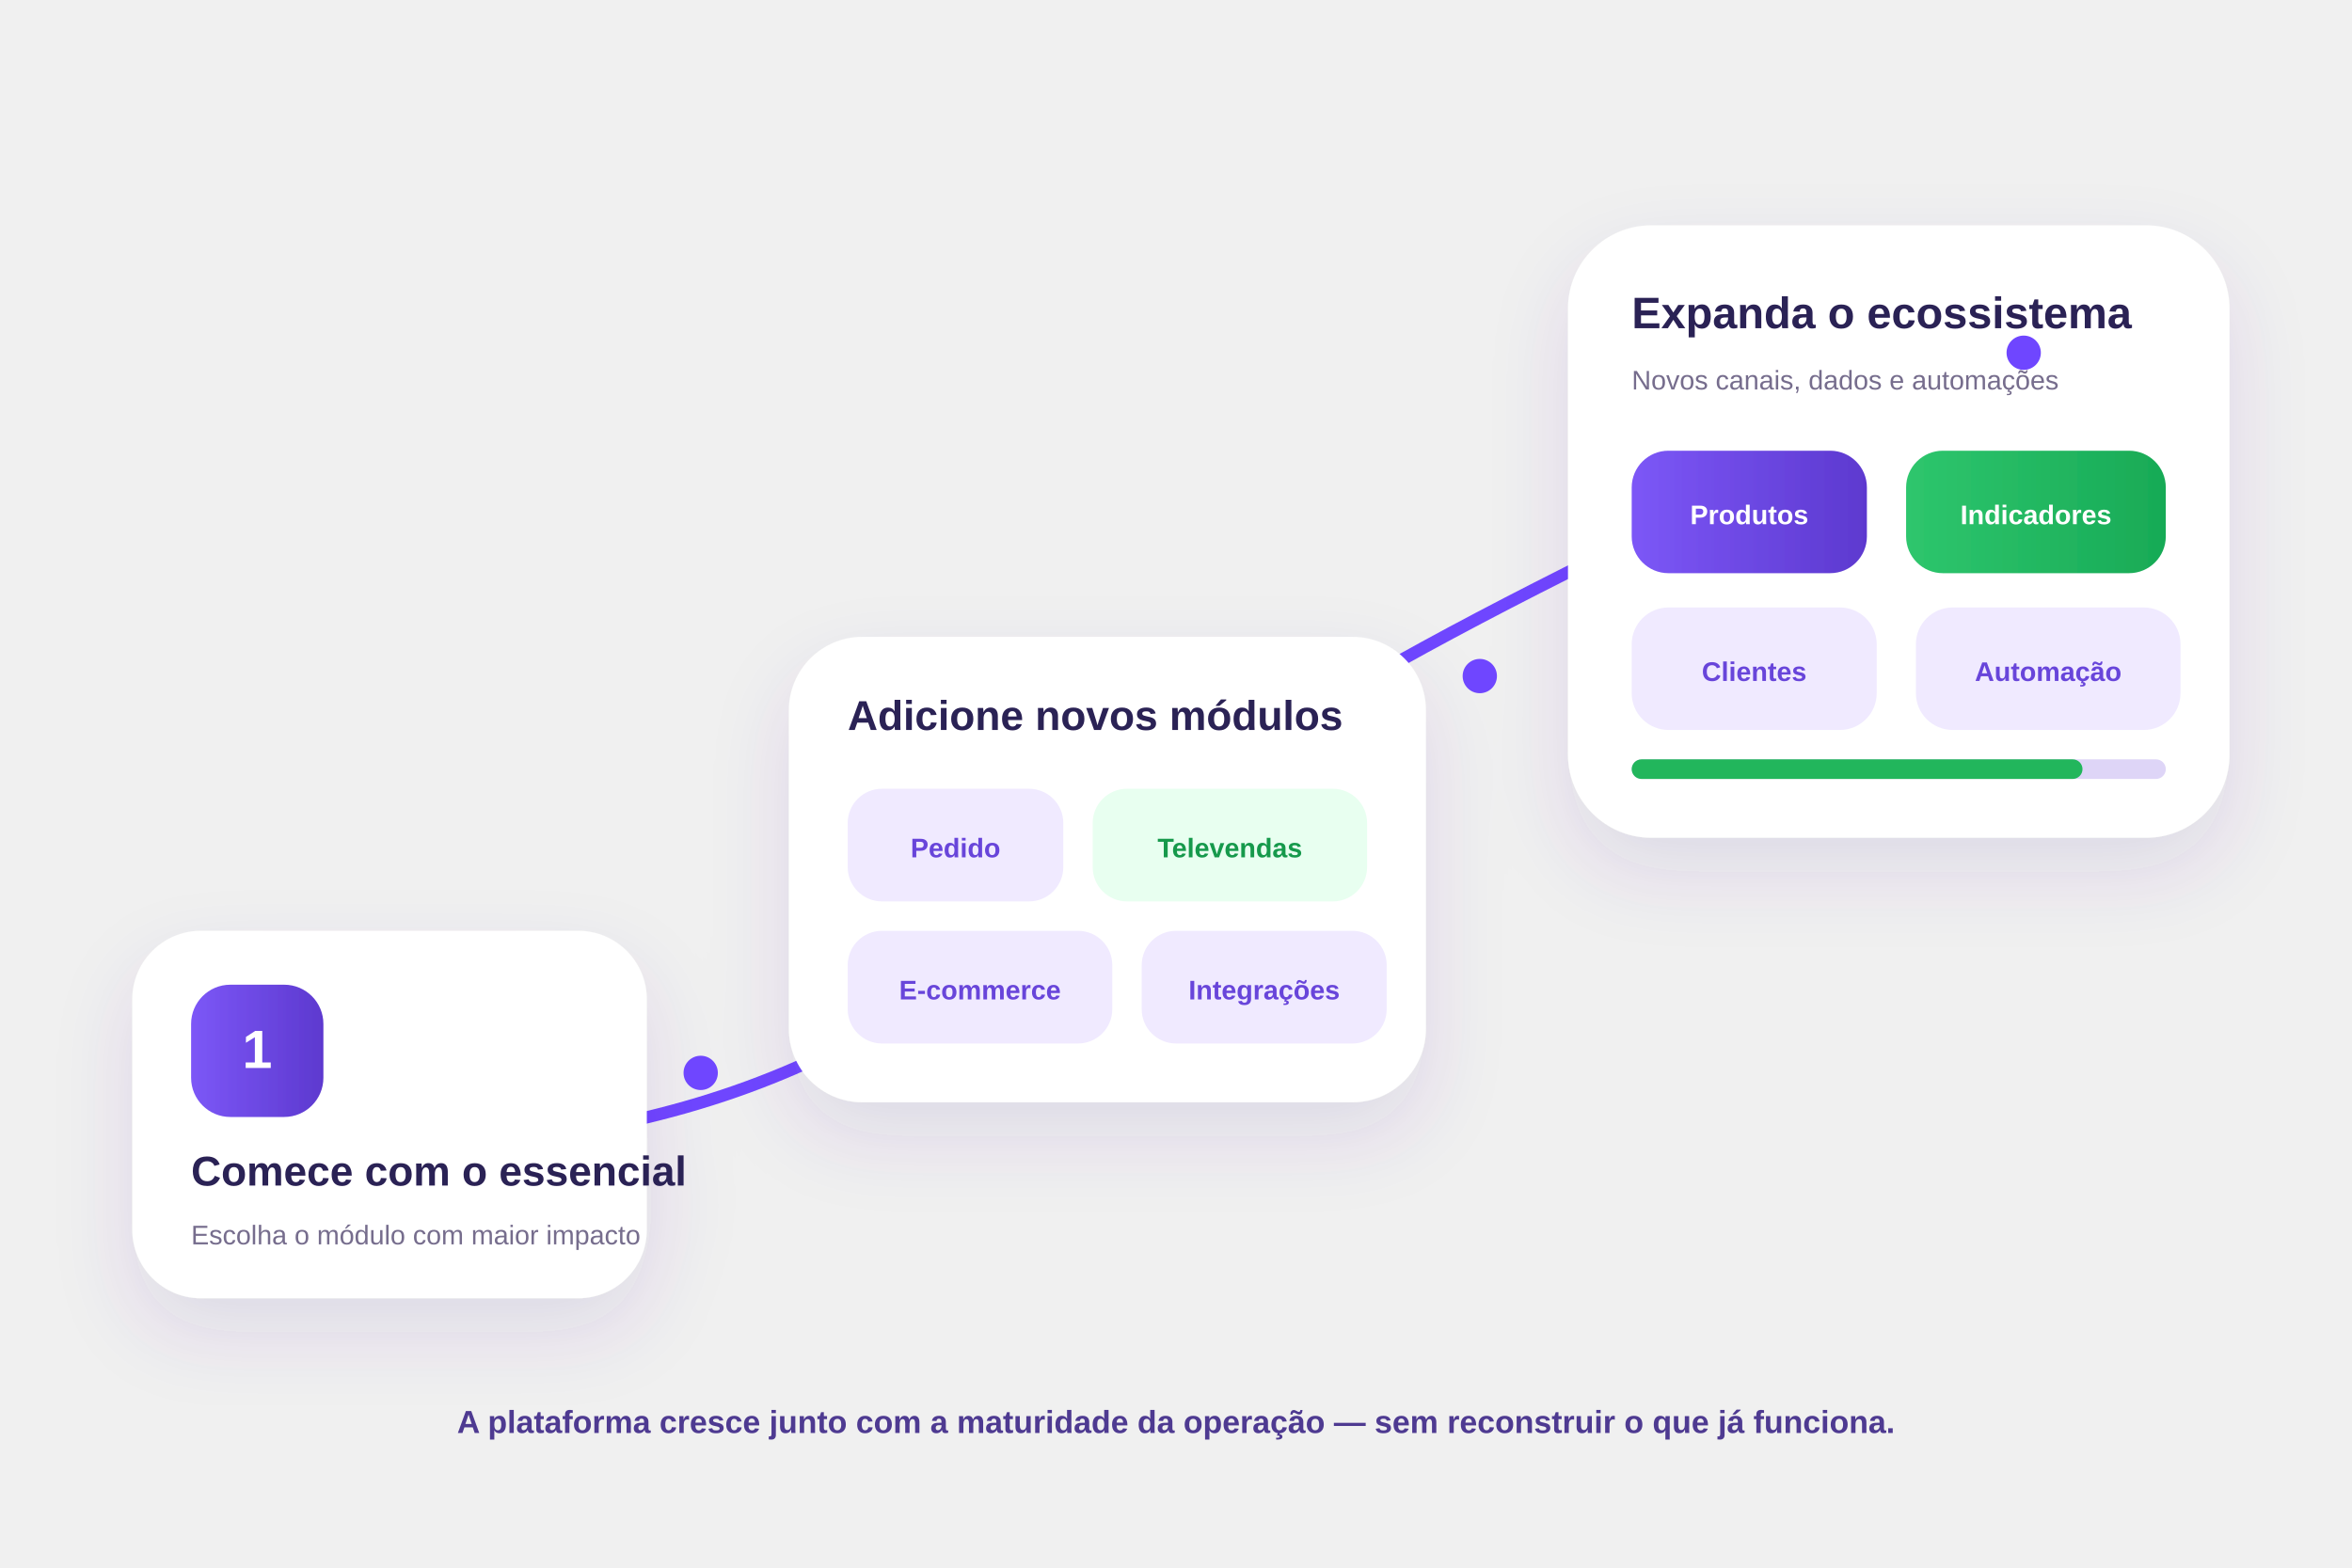
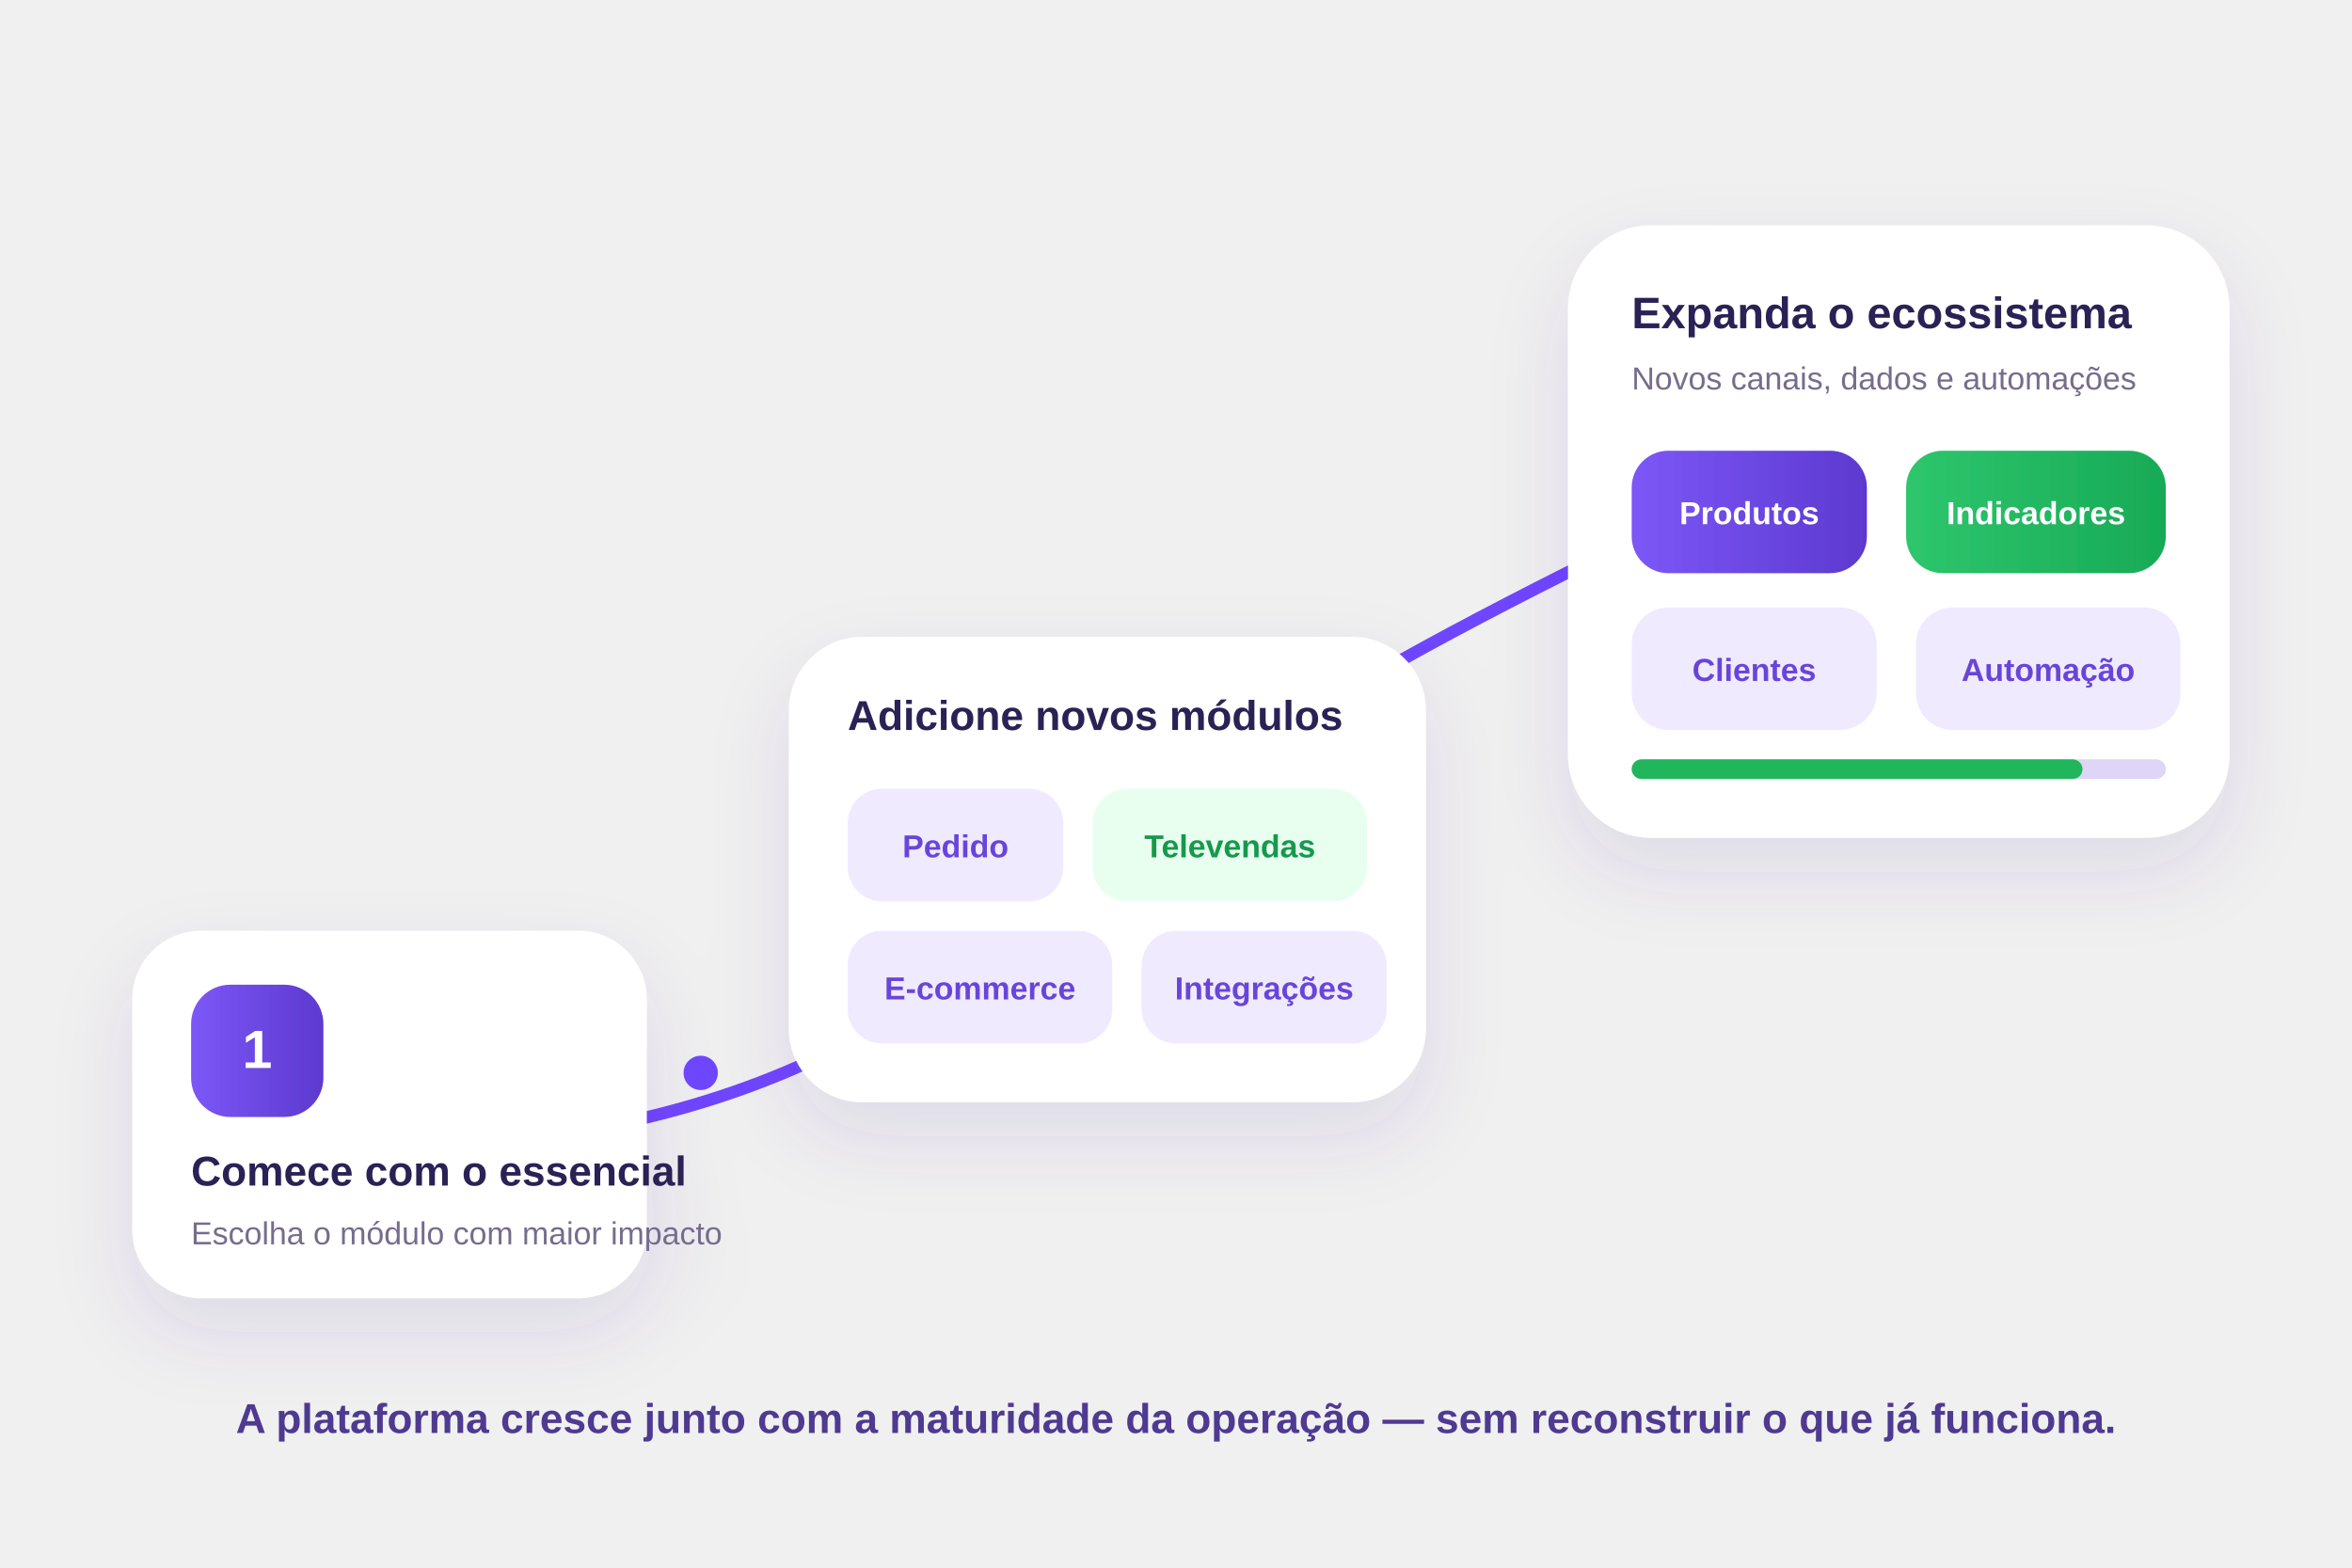
<svg xmlns="http://www.w3.org/2000/svg" viewBox="0 0 960 640" role="img" aria-labelledby="t d">
  <defs>
    <linearGradient id="p" x1="0" x2="1">
      <stop stop-color="#7c57f7" />
      <stop offset="1" stop-color="#5d39cf" />
    </linearGradient>
    <linearGradient id="g" x1="0" x2="1">
      <stop stop-color="#2ec66d" />
      <stop offset="1" stop-color="#18aa56" />
    </linearGradient>
    <filter id="s">
      <feDropShadow dx="0" dy="14" stdDeviation="16" flood-color="#5533a3" flood-opacity=".12" />
    </filter>
    <marker id="a" viewBox="0 0 10 10" refX="8" refY="5" markerWidth="7" markerHeight="7" orient="auto">
      <path d="M0 0l10 5-10 5z" fill="#6f46ff" />
    </marker>
  </defs>
  <path d="M130 470C300 470 370 420 452 350S650 228 826 144" fill="none" stroke="#6f46ff" stroke-width="5" marker-end="url(#a)" />
  <g filter="url(#s)" font-family="Arial,sans-serif">
    <g transform="translate(54 380)">
      <rect width="210" height="150" rx="28" fill="#fff" />
      <rect x="24" y="22" width="54" height="54" rx="16" fill="url(#p)" />
      <text x="51" y="56" text-anchor="middle" font-size="22" font-weight="700" fill="#fff">1</text>
      <text x="24" y="104" font-size="17" font-weight="700" fill="#2b2054">Comece com o essencial</text>
-       <text x="24" y="128" font-size="11" fill="#766d8d">Escolha o módulo com maior impacto</text>
+       <text x="24" y="128" font-size="13" fill="#766d8d">Escolha o módulo com maior impacto</text>
    </g>
    <g transform="translate(322 260)">
      <rect width="260" height="190" rx="30" fill="#fff" />
      <text x="24" y="38" font-size="17" font-weight="700" fill="#2b2054">Adicione novos módulos</text>
      <g transform="translate(24 62)">
        <rect width="88" height="46" rx="14" fill="#f0eaff" />
-         <text x="44" y="28" text-anchor="middle" font-size="11" font-weight="700" fill="#6845da">Pedido</text>
+         <text x="44" y="28" text-anchor="middle" font-size="13" font-weight="700" fill="#6845da">Pedido</text>
        <rect x="100" width="112" height="46" rx="14" fill="#e8fff0" />
-         <text x="156" y="28" text-anchor="middle" font-size="11" font-weight="700" fill="#14994c">Televendas</text>
+         <text x="156" y="28" text-anchor="middle" font-size="13" font-weight="700" fill="#14994c">Televendas</text>
        <rect y="58" width="108" height="46" rx="14" fill="#f0eaff" />
-         <text x="54" y="86" text-anchor="middle" font-size="11" font-weight="700" fill="#6845da">E-commerce</text>
+         <text x="54" y="86" text-anchor="middle" font-size="13" font-weight="700" fill="#6845da">E-commerce</text>
        <rect x="120" y="58" width="100" height="46" rx="14" fill="#f0eaff" />
-         <text x="170" y="86" text-anchor="middle" font-size="11" font-weight="700" fill="#6845da">Integrações</text>
+         <text x="170" y="86" text-anchor="middle" font-size="13" font-weight="700" fill="#6845da">Integrações</text>
      </g>
    </g>
    <g transform="translate(640 92)">
      <rect width="270" height="250" rx="34" fill="#fff" />
      <text x="26" y="42" font-size="18" font-weight="700" fill="#2b2054">Expanda o ecossistema</text>
-       <text x="26" y="67" font-size="11" fill="#766d8d">Novos canais, dados e automações</text>
+       <text x="26" y="67" font-size="13" fill="#766d8d">Novos canais, dados e automações</text>
      <g transform="translate(26 92)">
        <rect width="96" height="50" rx="15" fill="url(#p)" />
-         <text x="48" y="30" text-anchor="middle" font-size="11" font-weight="700" fill="#fff">Produtos</text>
+         <text x="48" y="30" text-anchor="middle" font-size="13" font-weight="700" fill="#fff">Produtos</text>
        <rect x="112" width="106" height="50" rx="15" fill="url(#g)" />
-         <text x="165" y="30" text-anchor="middle" font-size="11" font-weight="700" fill="#fff">Indicadores</text>
+         <text x="165" y="30" text-anchor="middle" font-size="13" font-weight="700" fill="#fff">Indicadores</text>
        <rect y="64" width="100" height="50" rx="15" fill="#f0eaff" />
-         <text x="50" y="94" text-anchor="middle" font-size="11" font-weight="700" fill="#6845da">Clientes</text>
+         <text x="50" y="94" text-anchor="middle" font-size="13" font-weight="700" fill="#6845da">Clientes</text>
        <rect x="116" y="64" width="108" height="50" rx="15" fill="#f0eaff" />
-         <text x="170" y="94" text-anchor="middle" font-size="11" font-weight="700" fill="#6845da">Automação</text>
+         <text x="170" y="94" text-anchor="middle" font-size="13" font-weight="700" fill="#6845da">Automação</text>
      </g>
      <rect x="26" y="218" width="218" height="8" rx="4" fill="#ded5f7" />
      <rect x="26" y="218" width="184" height="8" rx="4" fill="#20b65b" />
    </g>
  </g>
  <g fill="#6f46ff">
    <circle cx="286" cy="438" r="7" />
-     <circle cx="604" cy="276" r="7" />
-     <circle cx="826" cy="144" r="7" />
  </g>
-   <text x="480" y="585" text-anchor="middle" font-family="Arial,sans-serif" font-size="13" font-weight="700" fill="#4e3a91">A plataforma cresce junto com a maturidade da operação — sem reconstruir o que já funciona.</text>
+   <text x="480" y="585" text-anchor="middle" font-family="Arial,sans-serif" font-size="17" font-weight="700" fill="#4e3a91">A plataforma cresce junto com a maturidade da operação — sem reconstruir o que já funciona.</text>
</svg>
